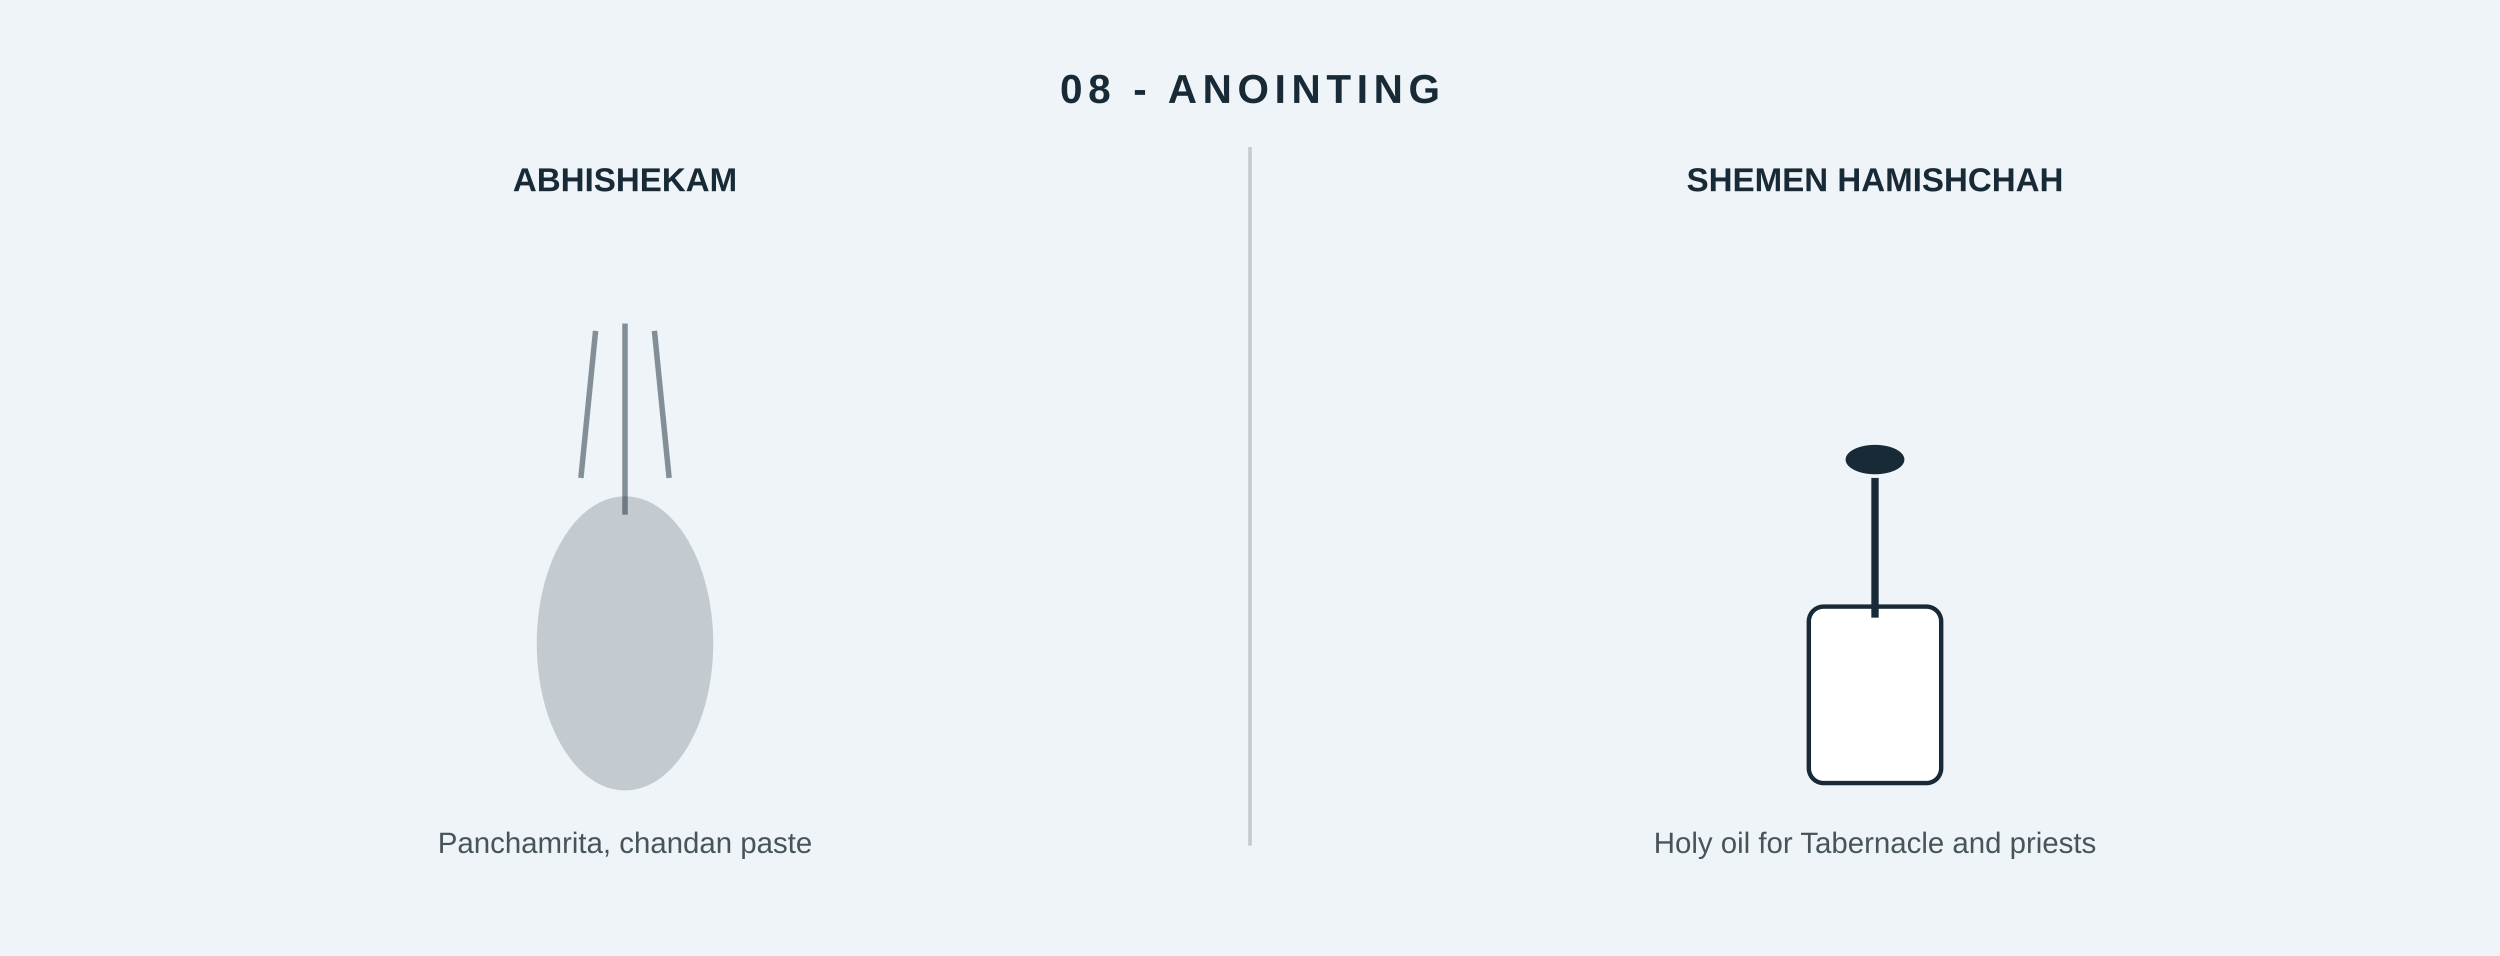
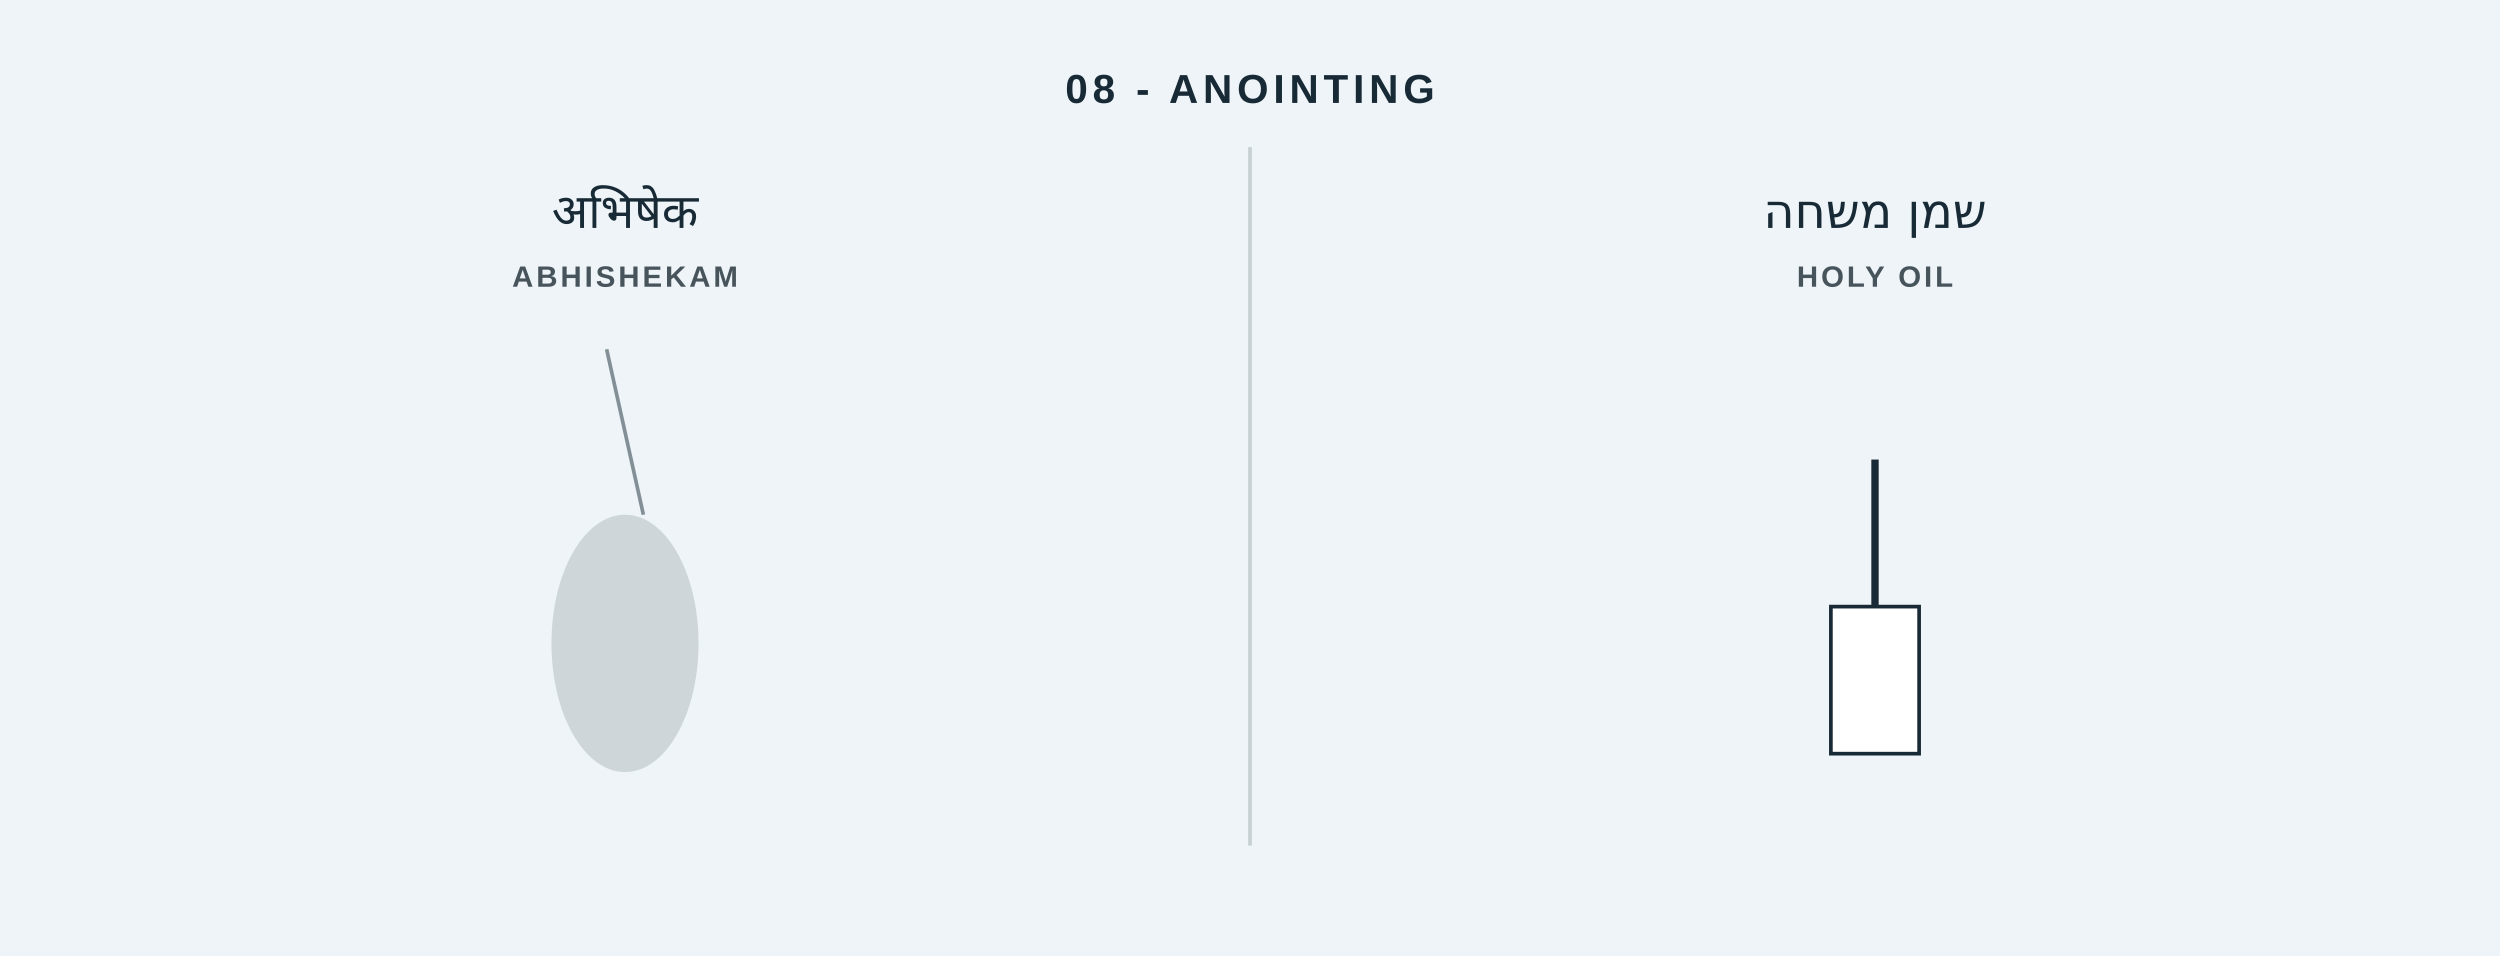
- <svg xmlns="http://www.w3.org/2000/svg" width="680" height="260" viewBox="0 0 680 260" role="img" aria-label="Anointing Abhishekam and holy oil">
+ <svg xmlns="http://www.w3.org/2000/svg" width="680" height="260" viewBox="0 0 680 260" role="img">
  <rect width="680" height="260" fill="#EEF4F7" />
-   <text x="340" y="28" text-anchor="middle" font-family="Arial,Helvetica,sans-serif" font-size="11" font-weight="700" letter-spacing="0.14em" fill="#172A36">08 - ANOINTING</text>
-   <line x1="340" y1="40" x2="340" y2="230" stroke="#172A36" stroke-width="1" opacity="0.2" />
-   <text x="170" y="52" text-anchor="middle" font-family="Arial,Helvetica,sans-serif" font-size="9" font-weight="700" fill="#172A36">ABHISHEKAM</text>
-   <text x="510" y="52" text-anchor="middle" font-family="Arial,Helvetica,sans-serif" font-size="9" font-weight="700" fill="#172A36">SHEMEN HAMISHCHAH</text>
-   <ellipse cx="170" cy="175" rx="24" ry="40" fill="#172A36" opacity="0.2" />
-   <line x1="162" y1="90" x2="158" y2="130" stroke="#172A36" stroke-width="1.5" opacity="0.5" />
-   <line x1="170" y1="88" x2="170" y2="140" stroke="#172A36" stroke-width="1.5" opacity="0.5" />
-   <line x1="178" y1="90" x2="182" y2="130" stroke="#172A36" stroke-width="1.5" opacity="0.5" />
-   <text x="170" y="232" text-anchor="middle" font-family="Arial,Helvetica,sans-serif" font-size="8" fill="#47545B">Panchamrita, chandan paste</text>
-   <rect x="492" y="165" width="36" height="48" rx="4" fill="#FFFFFF" stroke="#172A36" stroke-width="1.2" />
-   <line x1="510" y1="130" x2="510" y2="168" stroke="#172A36" stroke-width="2" />
-   <ellipse cx="510" cy="125" rx="8" ry="4" fill="#172A36" />
-   <text x="510" y="232" text-anchor="middle" font-family="Arial,Helvetica,sans-serif" font-size="8" fill="#47545B">Holy oil for Tabernacle and priests</text>
+   <text x="340" y="28" text-anchor="middle" font-family="Arial,Helvetica,sans-serif" font-size="11" font-weight="700" letter-spacing="0.12em" fill="#172A36">08 - ANOINTING</text>
+   <line x1="340" y1="40" x2="340" y2="230" stroke="#172A36" stroke-width="1" opacity="0.18" />
+   <text x="170" y="62" text-anchor="middle" font-family="'Noto Sans Devanagari', 'Arial Unicode MS', sans-serif" font-size="13" fill="#172A36">अभिषेक</text>
+   <text x="510" y="62" text-anchor="middle" font-family="'Noto Sans Devanagari', 'Arial Unicode MS', sans-serif" font-size="13" fill="#172A36">שמן משחה</text>
+   <text x="170" y="78" text-anchor="middle" font-family="Arial,Helvetica,sans-serif" font-size="8" font-weight="700" letter-spacing="0.1em" fill="#47545B">ABHISHEKAM</text>
+   <text x="510" y="78" text-anchor="middle" font-family="Arial,Helvetica,sans-serif" font-size="8" font-weight="700" letter-spacing="0.1em" fill="#47545B">HOLY OIL</text>
+   <line x1="165" y1="95" x2="175" y2="140" stroke="#172A36" opacity="0.5" />
+   <ellipse cx="170" cy="175" rx="20" ry="35" fill="rgba(23,42,54,0.15)" />
+   <rect x="498" y="165" width="24" height="40" fill="#FFF" stroke="#172A36" />
+   <line x1="510" y1="125" x2="510" y2="165" stroke="#172A36" stroke-width="2" />
</svg>
